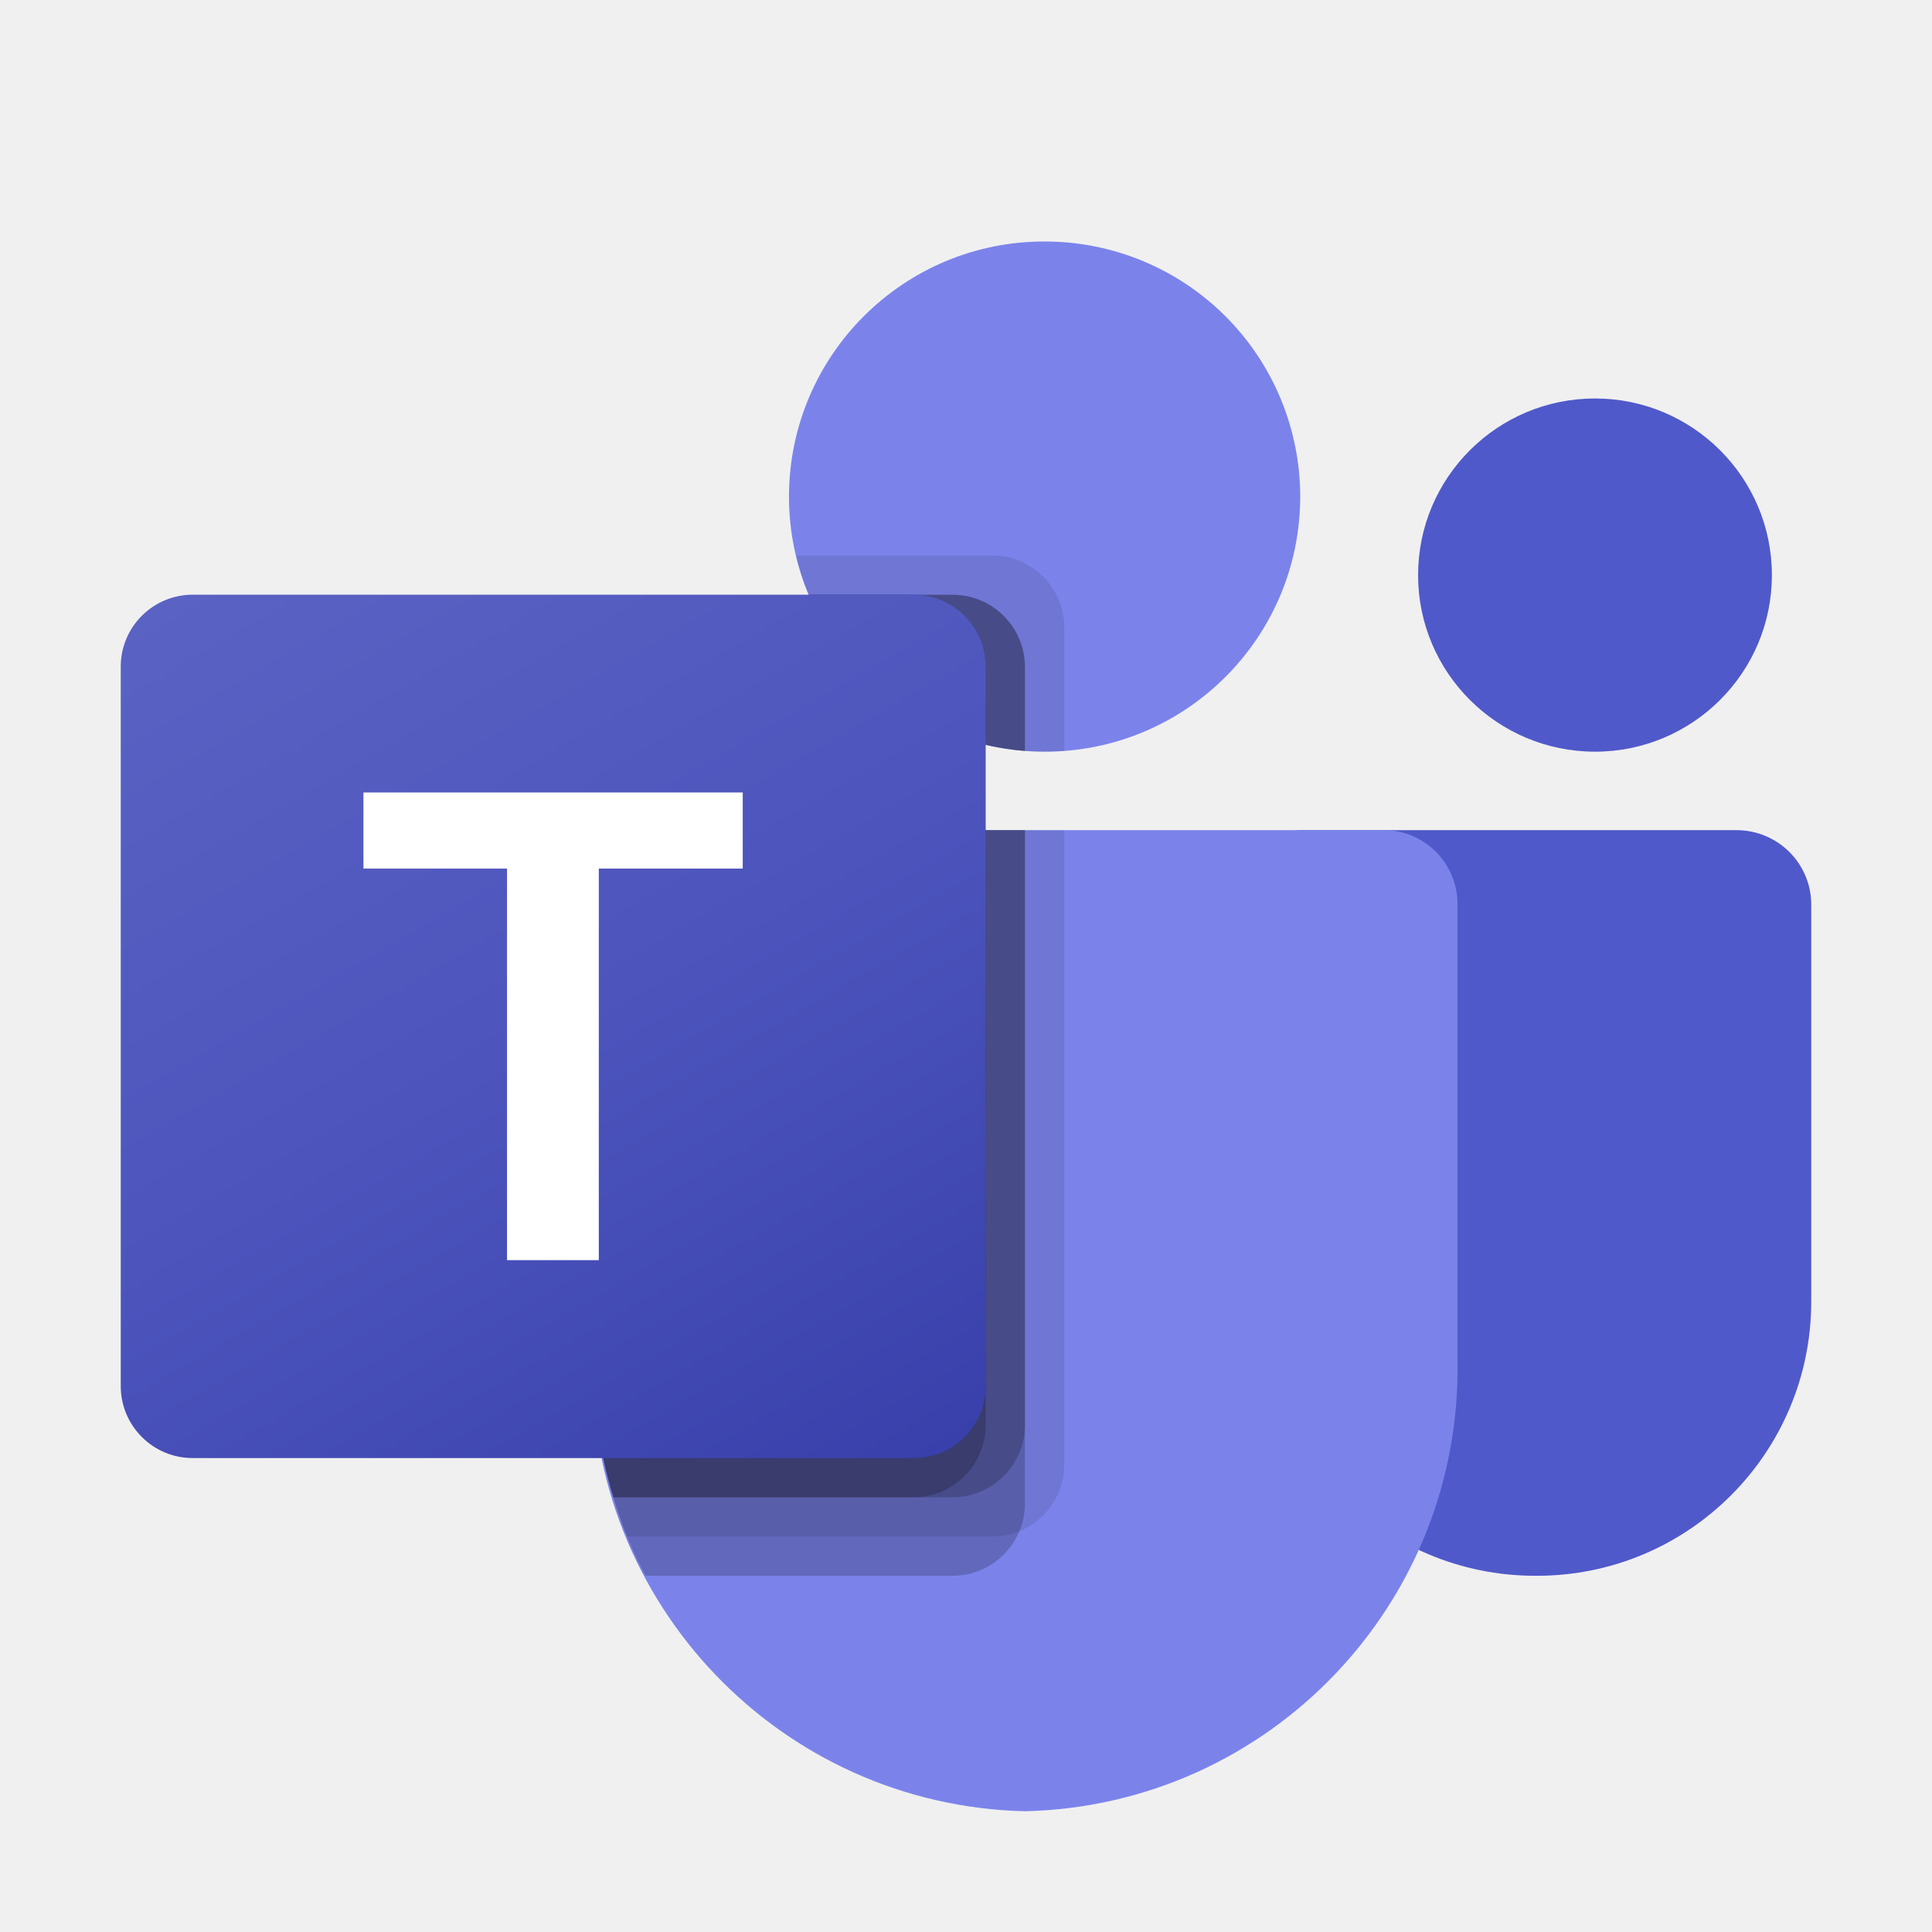
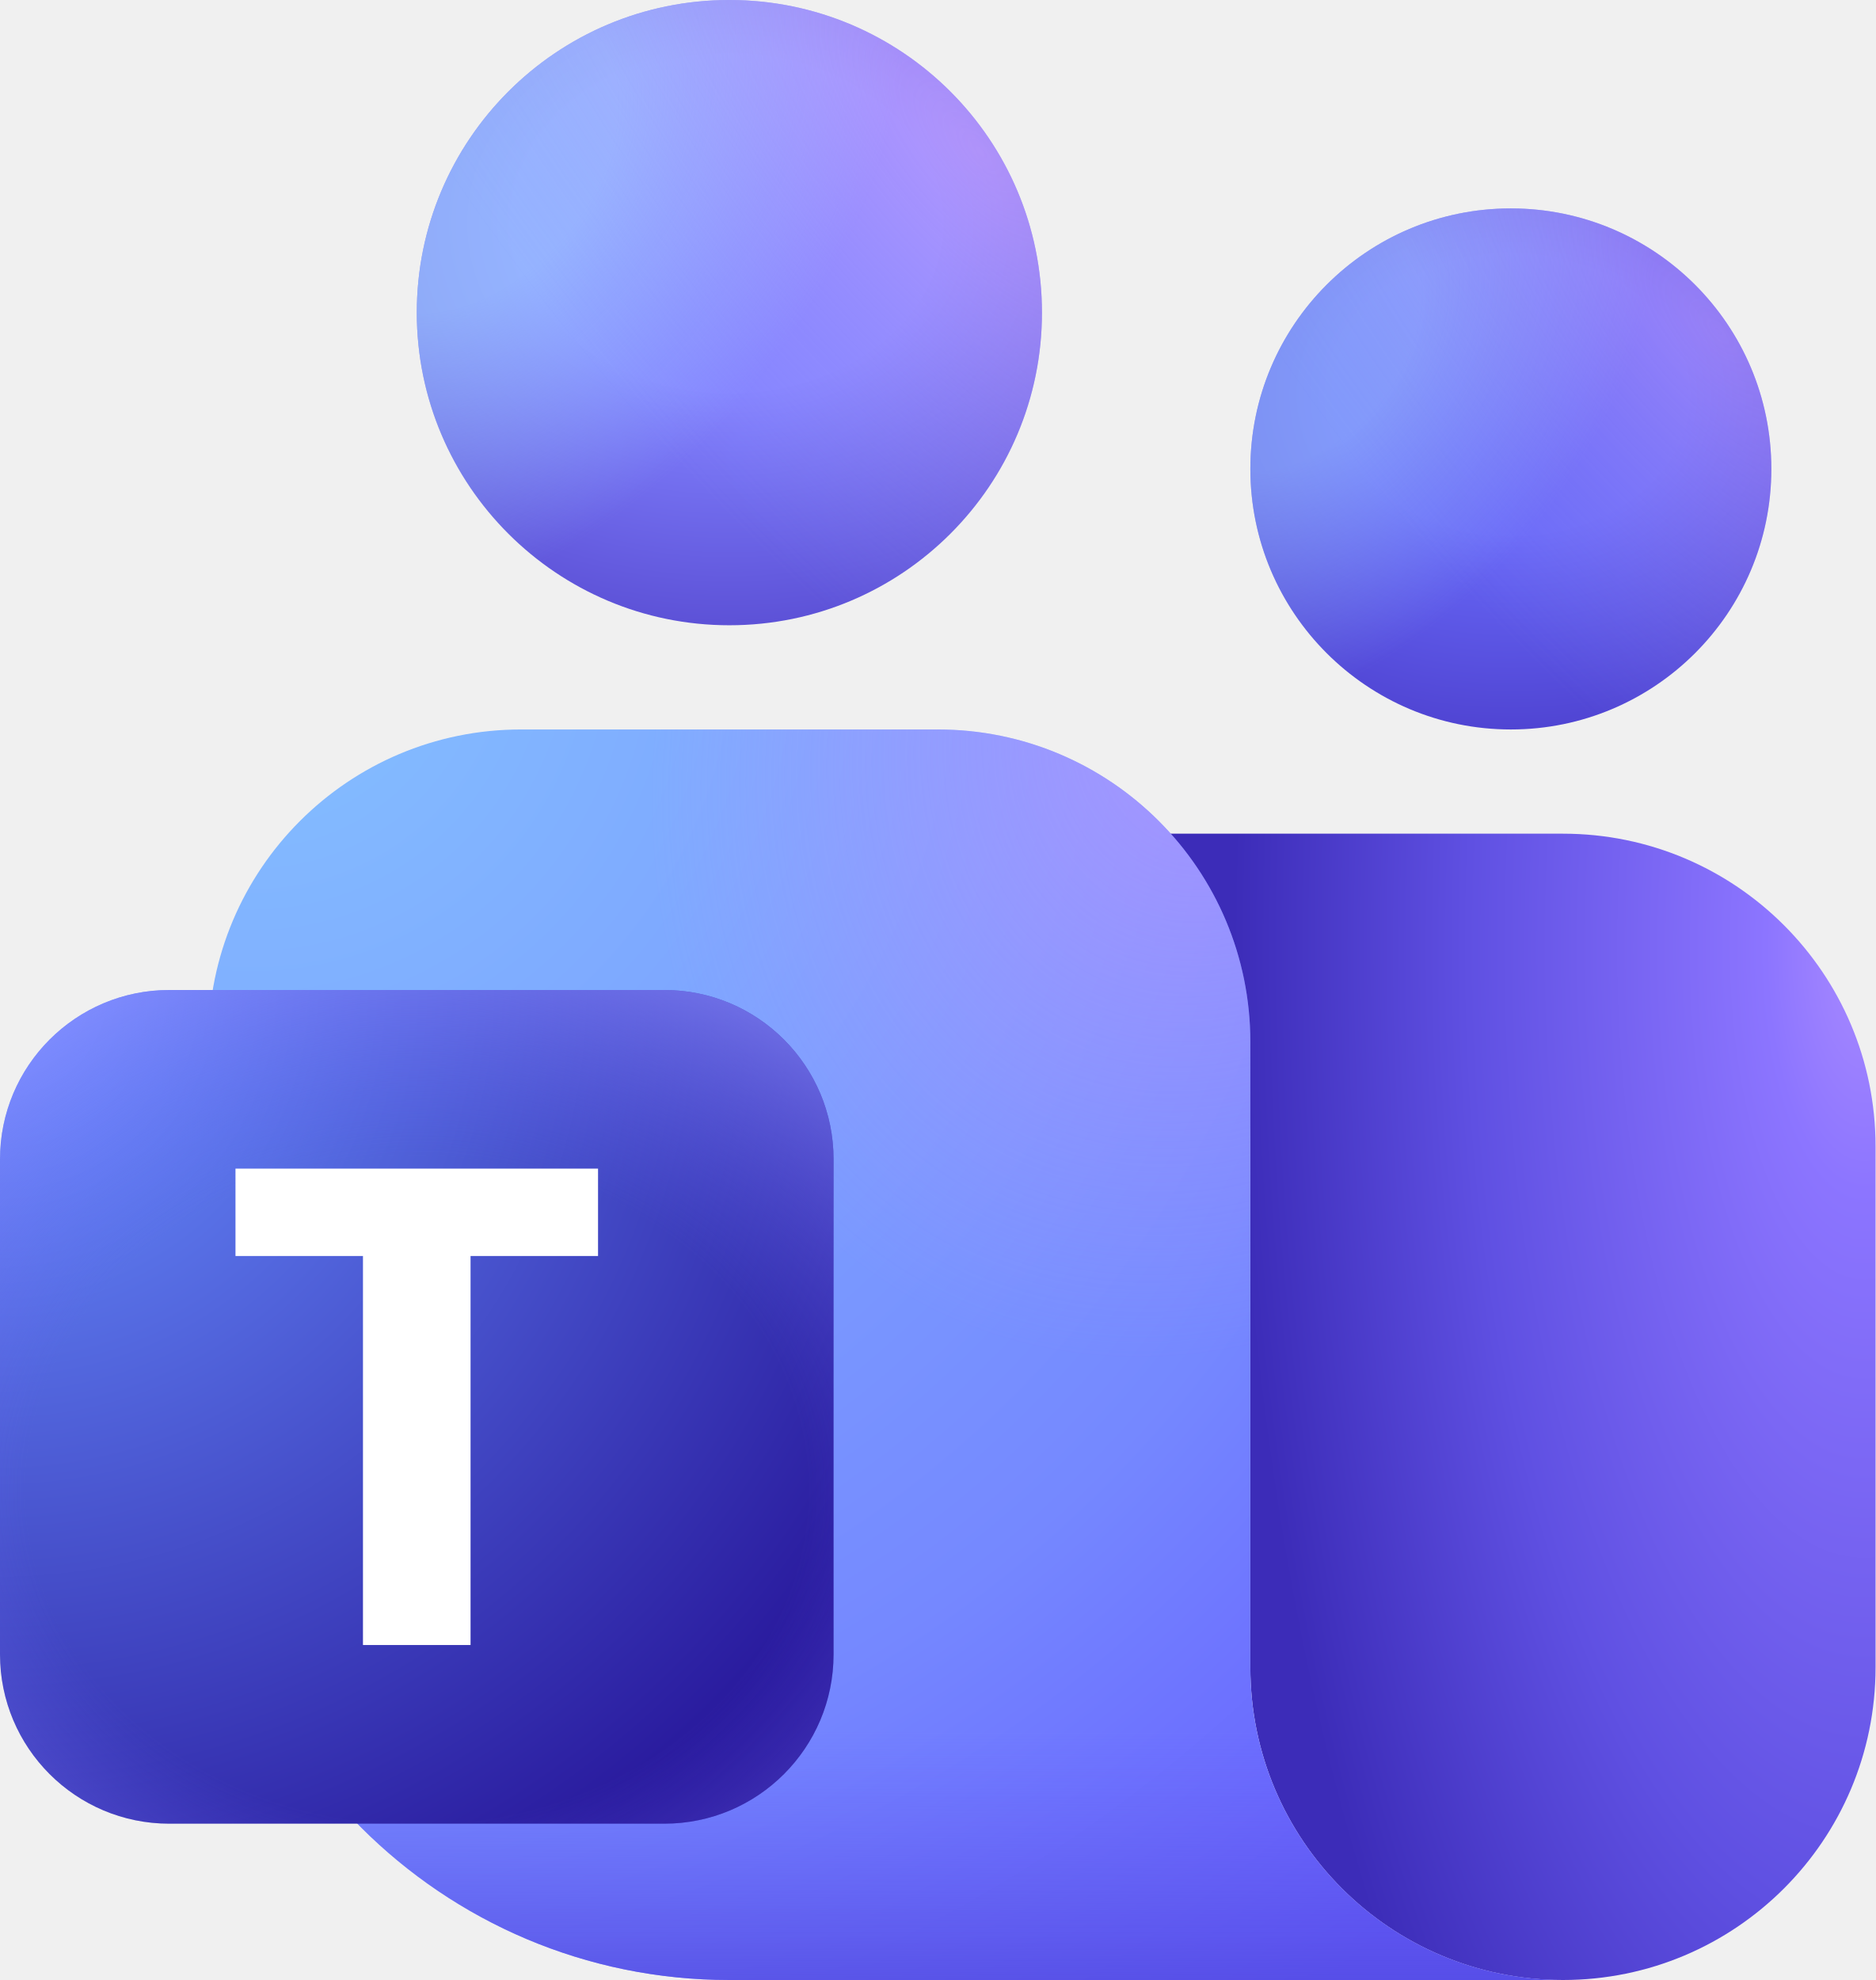
- <svg xmlns="http://www.w3.org/2000/svg" width="800px" height="800px" viewBox="0 0 16 16" fill="none">
-   <path fill="#5059C9" d="M10.765 6.875h3.616c.342 0 .619.276.619.617v3.288a2.272 2.272 0 01-2.274 2.27h-.01a2.272 2.272 0 01-2.274-2.27V7.199c0-.179.145-.323.323-.323zM13.21 6.225c.808 0 1.464-.655 1.464-1.462 0-.808-.656-1.463-1.465-1.463s-1.465.655-1.465 1.463c0 .807.656 1.462 1.465 1.462z" />
-   <path fill="#7B83EB" d="M8.651 6.225a2.114 2.114 0 002.117-2.112A2.114 2.114 0 008.65 2a2.114 2.114 0 00-2.116 2.112c0 1.167.947 2.113 2.116 2.113zM11.473 6.875h-5.97a.611.611 0 00-.596.625v3.75A3.669 3.669 0 008.488 15a3.669 3.669 0 003.582-3.75V7.5a.611.611 0 00-.597-.625z" />
-   <path fill="#000000" d="M8.814 6.875v5.255a.598.598 0 01-.596.595H5.193a3.951 3.951 0 01-.287-1.476V7.5a.61.61 0 01.597-.624h3.31z" opacity=".1" />
-   <path fill="#000000" d="M8.488 6.875v5.58a.6.6 0 01-.596.595H5.347a3.22 3.22 0 01-.267-.65 3.951 3.951 0 01-.172-1.15V7.498a.61.61 0 01.596-.624h2.985z" opacity=".2" />
-   <path fill="#000000" d="M8.488 6.875v4.93a.6.6 0 01-.596.595H5.08a3.951 3.951 0 01-.172-1.15V7.498a.61.61 0 01.596-.624h2.985z" opacity=".2" />
-   <path fill="#000000" d="M8.163 6.875v4.93a.6.6 0 01-.596.595H5.079a3.951 3.951 0 01-.172-1.15V7.498a.61.61 0 01.596-.624h2.66z" opacity=".2" />
-   <path fill="#000000" d="M8.814 5.195v1.024c-.055.003-.107.006-.163.006-.055 0-.107-.003-.163-.006A2.115 2.115 0 016.593 4.6h1.625a.598.598 0 01.596.594z" opacity=".1" />
-   <path fill="#000000" d="M8.488 5.52v.699a2.115 2.115 0 01-1.79-1.293h1.195a.598.598 0 01.595.594z" opacity=".2" />
-   <path fill="#000000" d="M8.488 5.52v.699a2.115 2.115 0 01-1.79-1.293h1.195a.598.598 0 01.595.594z" opacity=".2" />
-   <path fill="#000000" d="M8.163 5.52v.647a2.115 2.115 0 01-1.465-1.242h.87a.598.598 0 01.595.595z" opacity=".2" />
-   <path fill="url(#microsoft-teams-color-16__paint0_linear_2372_494)" d="M1.597 4.925h5.969c.33 0 .597.267.597.596v5.958a.596.596 0 01-.597.596h-5.97A.596.596 0 011 11.479V5.521c0-.33.267-.596.597-.596z" />
-   <path fill="#ffffff" d="M6.152 7.193H4.959v3.243h-.76V7.193H3.01v-.63h3.141v.63z" />
+ <svg xmlns="http://www.w3.org/2000/svg" fill="none" viewBox="4 4 36 38">
+   <path fill="url(#a)" d="M22 20h12c3.314 0 6 2.686 6 6v10c0 3.314-2.686 6-6 6s-6-2.686-6-6V26c0-3.314-2.686-6-6-6" />
+   <path fill="url(#b)" d="M8 24c0-3.314 2.686-6 6-6h8c3.314 0 6 2.686 6 6v12c0 3.314 2.686 6 6 6l-16-0c-5.523 0-10-4.477-10-10z" />
+   <path fill="url(#c)" fill-opacity=".7" d="M8 24c0-3.314 2.686-6 6-6h8c3.314 0 6 2.686 6 6v12c0 3.314 2.686 6 6 6l-16-0c-5.523 0-10-4.477-10-10z" />
+   <path fill="url(#d)" fill-opacity=".7" d="M8 24c0-3.314 2.686-6 6-6h8c3.314 0 6 2.686 6 6v12c0 3.314 2.686 6 6 6l-16-0c-5.523 0-10-4.477-10-10z" />
+   <path fill="url(#e)" d="M33 18c2.761 0 5-2.239 5-5s-2.239-5-5-5-5 2.239-5 5 2.239 5 5 5" />
+   <path fill="url(#f)" fill-opacity=".46" d="M33 18c2.761 0 5-2.239 5-5s-2.239-5-5-5-5 2.239-5 5 2.239 5 5 5" />
+   <path fill="url(#g)" fill-opacity=".4" d="M33 18c2.761 0 5-2.239 5-5s-2.239-5-5-5-5 2.239-5 5 2.239 5 5 5" />
+   <path fill="url(#h)" d="M18 16c3.314 0 6-2.686 6-6 0-3.314-2.686-6-6-6s-6 2.686-6 6c0 3.314 2.686 6 6 6" />
+   <path fill="url(#i)" fill-opacity=".6" d="M18 16c3.314 0 6-2.686 6-6 0-3.314-2.686-6-6-6s-6 2.686-6 6c0 3.314 2.686 6 6 6" />
+   <path fill="url(#j)" fill-opacity=".5" d="M18 16c3.314 0 6-2.686 6-6 0-3.314-2.686-6-6-6s-6 2.686-6 6c0 3.314 2.686 6 6 6" />
+   <rect width="16" height="16" x="4" y="23" fill="url(#k)" rx="3.25" />
+   <rect width="16" height="16" x="4" y="23" fill="url(#l)" fill-opacity=".7" rx="3.25" />
+   <path fill="#fff" d="M15.479 28.105h-2.447v7.466h-2.065v-7.466H8.52v-1.677h6.959z" />
  <defs>
-     <linearGradient id="microsoft-teams-color-16__paint0_linear_2372_494" x1="2.244" x2="6.906" y1="4.46" y2="12.548" gradientUnits="userSpaceOnUse">
-       <stop stop-color="#5A62C3" />
-       <stop offset=".5" stop-color="#4D55BD" />
-       <stop offset="1" stop-color="#3940AB" />
+     <radialGradient id="a" cx="0" cy="0" r="1" gradientTransform="matrix(13.4784 0 0 33.2694 39.7967 22.1739)" gradientUnits="userSpaceOnUse">
+       <stop stop-color="#a98aff" />
+       <stop offset=".14" stop-color="#8c75ff" />
+       <stop offset=".565" stop-color="#5f50e2" />
+       <stop offset=".9" stop-color="#3c2cb8" />
+     </radialGradient>
+     <radialGradient id="b" cx="0" cy="0" r="1" gradientTransform="rotate(68.1539 -7.715661 14.71356)scale(32.752 33.1231)" gradientUnits="userSpaceOnUse">
+       <stop stop-color="#85c2ff" />
+       <stop offset=".69" stop-color="#7588ff" />
+       <stop offset="1" stop-color="#6459fe" />
+     </radialGradient>
+     <radialGradient id="d" cx="0" cy="0" r="1" gradientTransform="rotate(113.326 8.092853 17.64475)scale(19.2186 15.4273)" gradientUnits="userSpaceOnUse">
+       <stop stop-color="#bd96ff" />
+       <stop offset=".687" stop-color="#bd96ff" stop-opacity="0" />
+     </radialGradient>
+     <radialGradient id="e" cx="0" cy="0" r="1" gradientTransform="matrix(0 -10 12.6216 0 32.9999 11.5714)" gradientUnits="userSpaceOnUse">
+       <stop offset=".268" stop-color="#6868f7" />
+       <stop offset="1" stop-color="#3923b1" />
+     </radialGradient>
+     <radialGradient id="f" cx="0" cy="0" r="1" gradientTransform="rotate(40.0516 -.03068196 44.87291)scale(7.14629 10.3363)" gradientUnits="userSpaceOnUse">
+       <stop offset=".271" stop-color="#a1d3ff" />
+       <stop offset=".813" stop-color="#a1d3ff" stop-opacity="0" />
+     </radialGradient>
+     <radialGradient id="g" cx="0" cy="0" r="1" gradientTransform="rotate(-41.6581 32.118 -43.41948)scale(8.51275 20.8824)" gradientUnits="userSpaceOnUse">
+       <stop stop-color="#e3acfd" />
+       <stop offset=".816" stop-color="#9fa2ff" stop-opacity="0" />
+     </radialGradient>
+     <radialGradient id="h" cx="0" cy="0" r="1" gradientTransform="matrix(0 -12 15.146 0 17.9999 8.28571)" gradientUnits="userSpaceOnUse">
+       <stop offset=".268" stop-color="#8282ff" />
+       <stop offset="1" stop-color="#3923b1" />
+     </radialGradient>
+     <radialGradient id="i" cx="0" cy="0" r="1" gradientTransform="rotate(40.0516 -3.154651 21.41641)scale(8.57554 12.4035)" gradientUnits="userSpaceOnUse">
+       <stop offset=".271" stop-color="#a1d3ff" />
+       <stop offset=".813" stop-color="#a1d3ff" stop-opacity="0" />
+     </radialGradient>
+     <radialGradient id="j" cx="0" cy="0" r="1" gradientTransform="rotate(-41.6581 20.3818 -26.51566)scale(10.2153 25.0589)" gradientUnits="userSpaceOnUse">
+       <stop stop-color="#e3acfd" />
+       <stop offset=".816" stop-color="#9fa2ff" stop-opacity="0" />
+     </radialGradient>
+     <radialGradient id="k" cx="0" cy="0" r="1" gradientTransform="rotate(45 -25.76346 16.32843)scale(22.6274)" gradientUnits="userSpaceOnUse">
+       <stop offset=".047" stop-color="#688eff" />
+       <stop offset=".947" stop-color="#230f94" />
+     </radialGradient>
+     <radialGradient id="l" cx="0" cy="0" r="1" gradientTransform="matrix(0 11.2 -13.0702 0 12 32.6)" gradientUnits="userSpaceOnUse">
+       <stop offset=".571" stop-color="#6965f6" stop-opacity="0" />
+       <stop offset="1" stop-color="#8f8fff" />
+     </radialGradient>
+     <linearGradient id="c" x1="20.594" x2="20.594" y1="18" y2="42" gradientUnits="userSpaceOnUse">
+       <stop offset=".801" stop-color="#6864f6" stop-opacity="0" />
+       <stop offset="1" stop-color="#5149de" />
    </linearGradient>
  </defs>
</svg>
